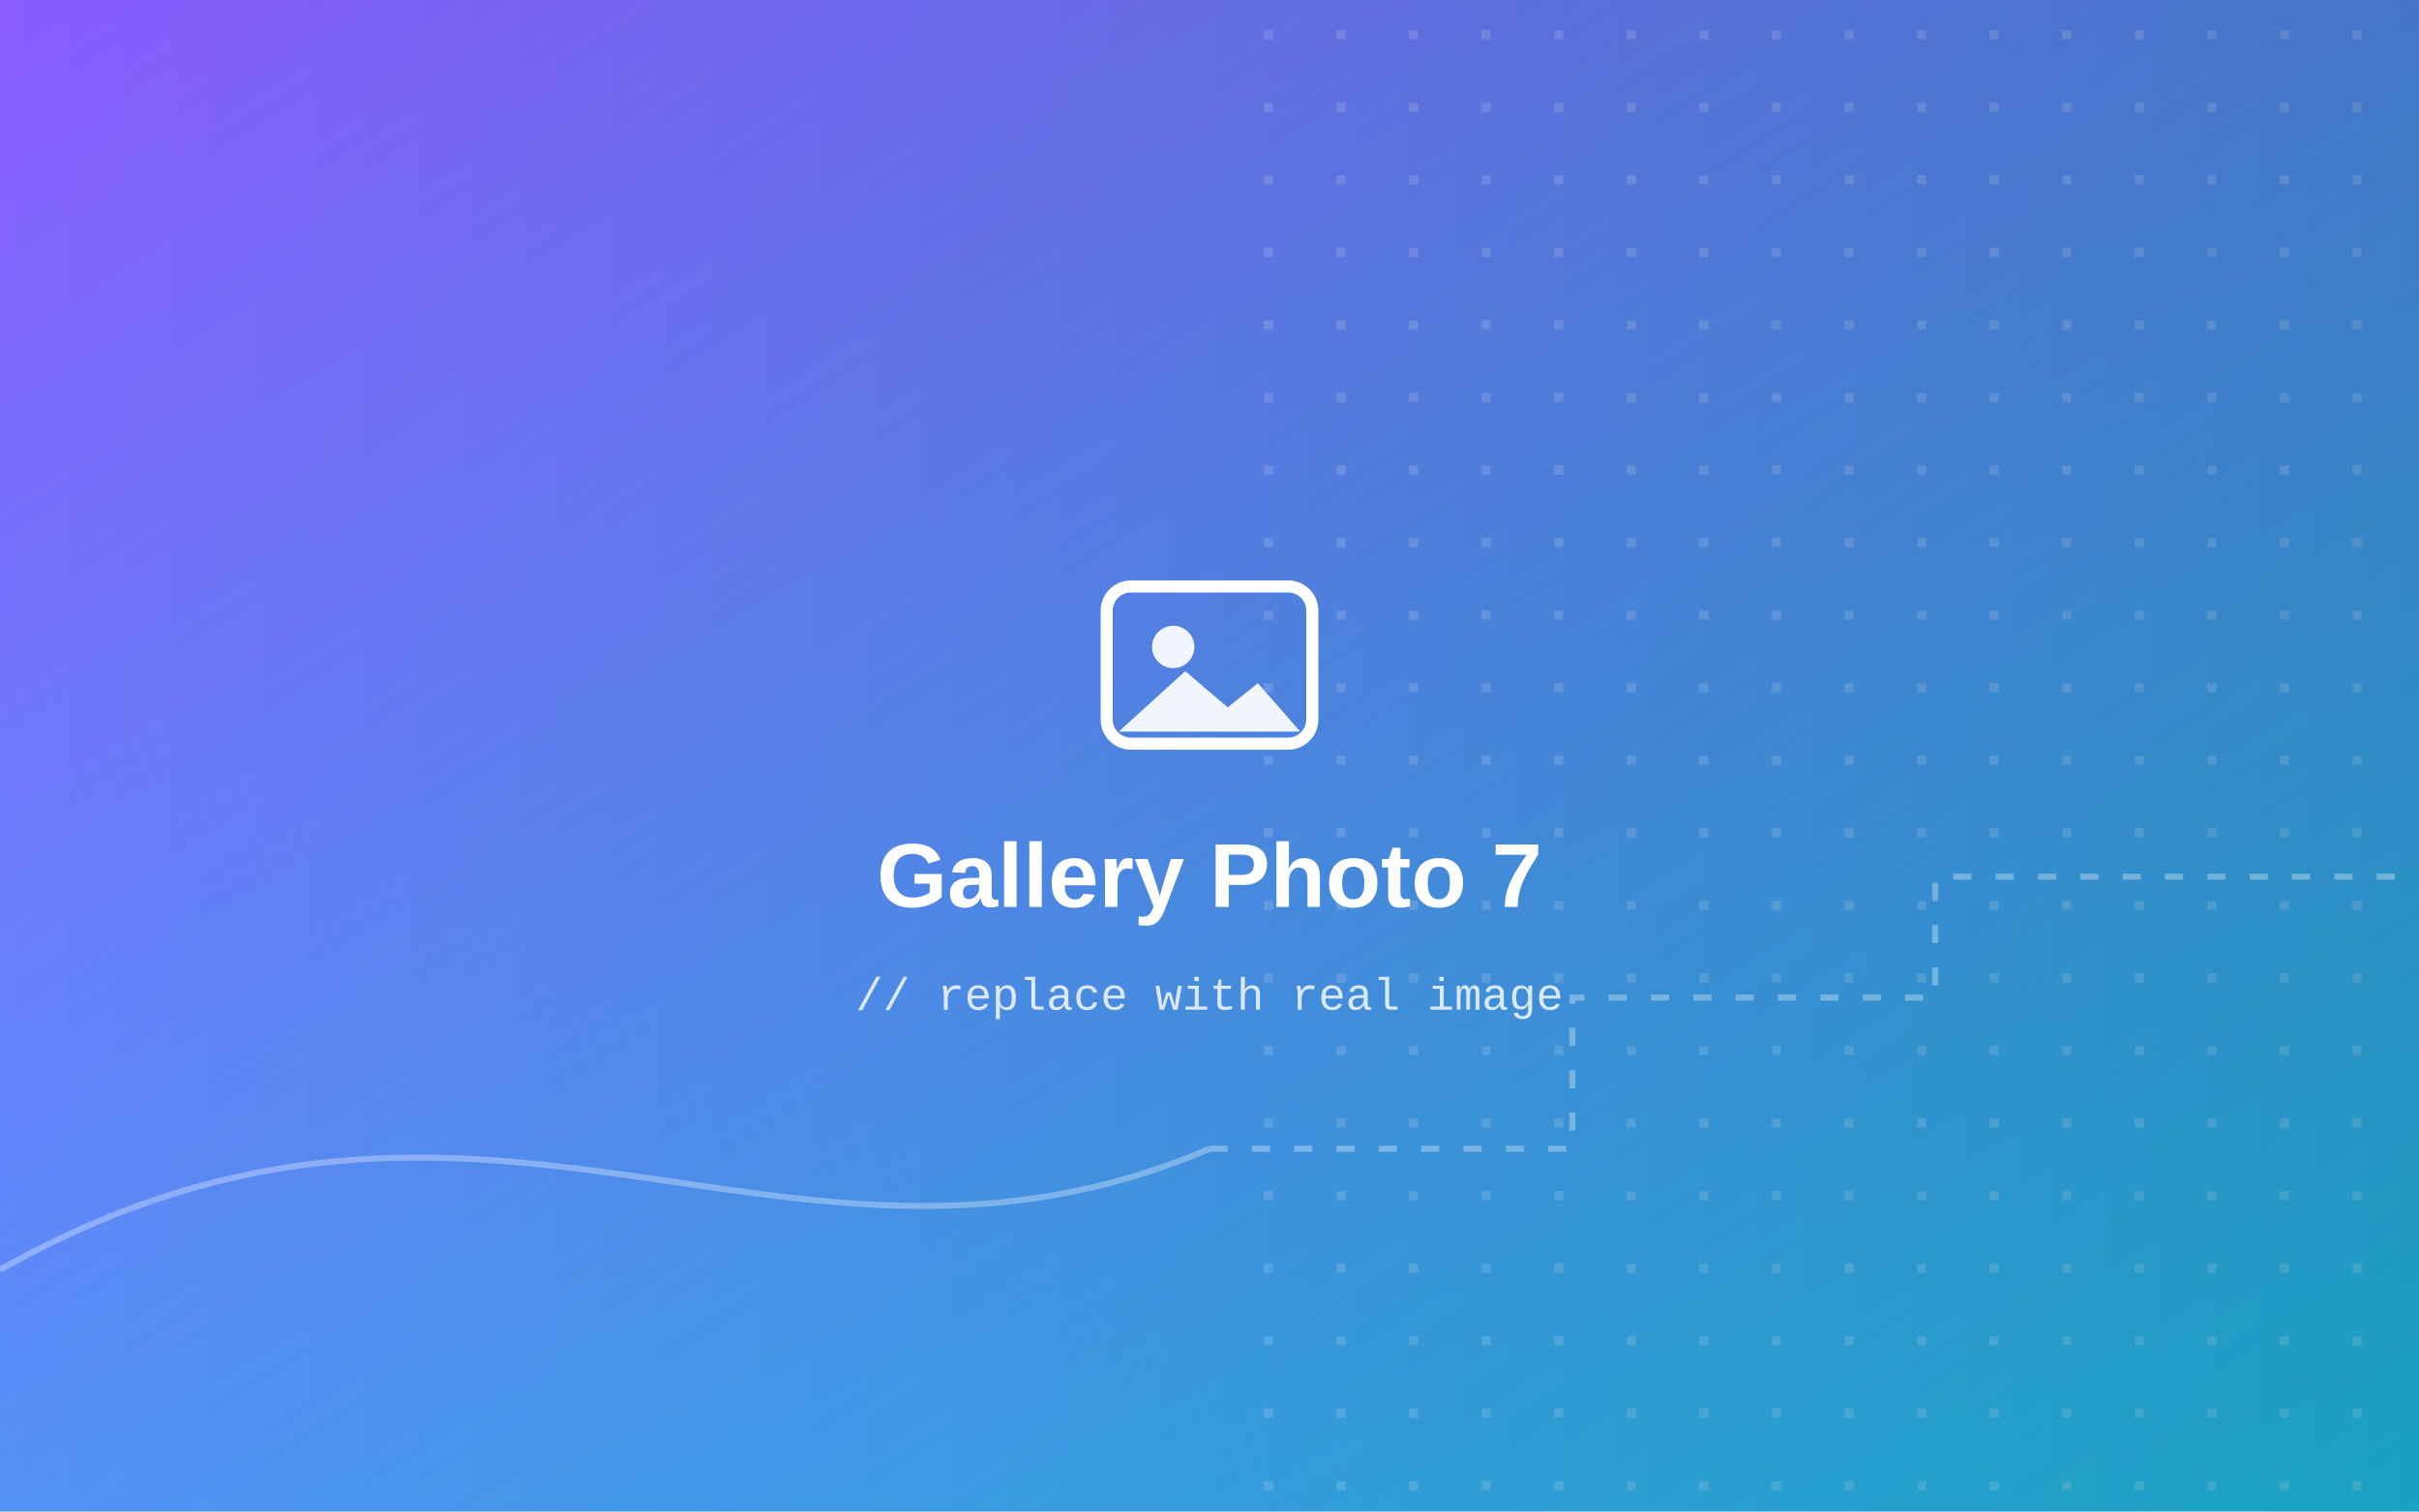
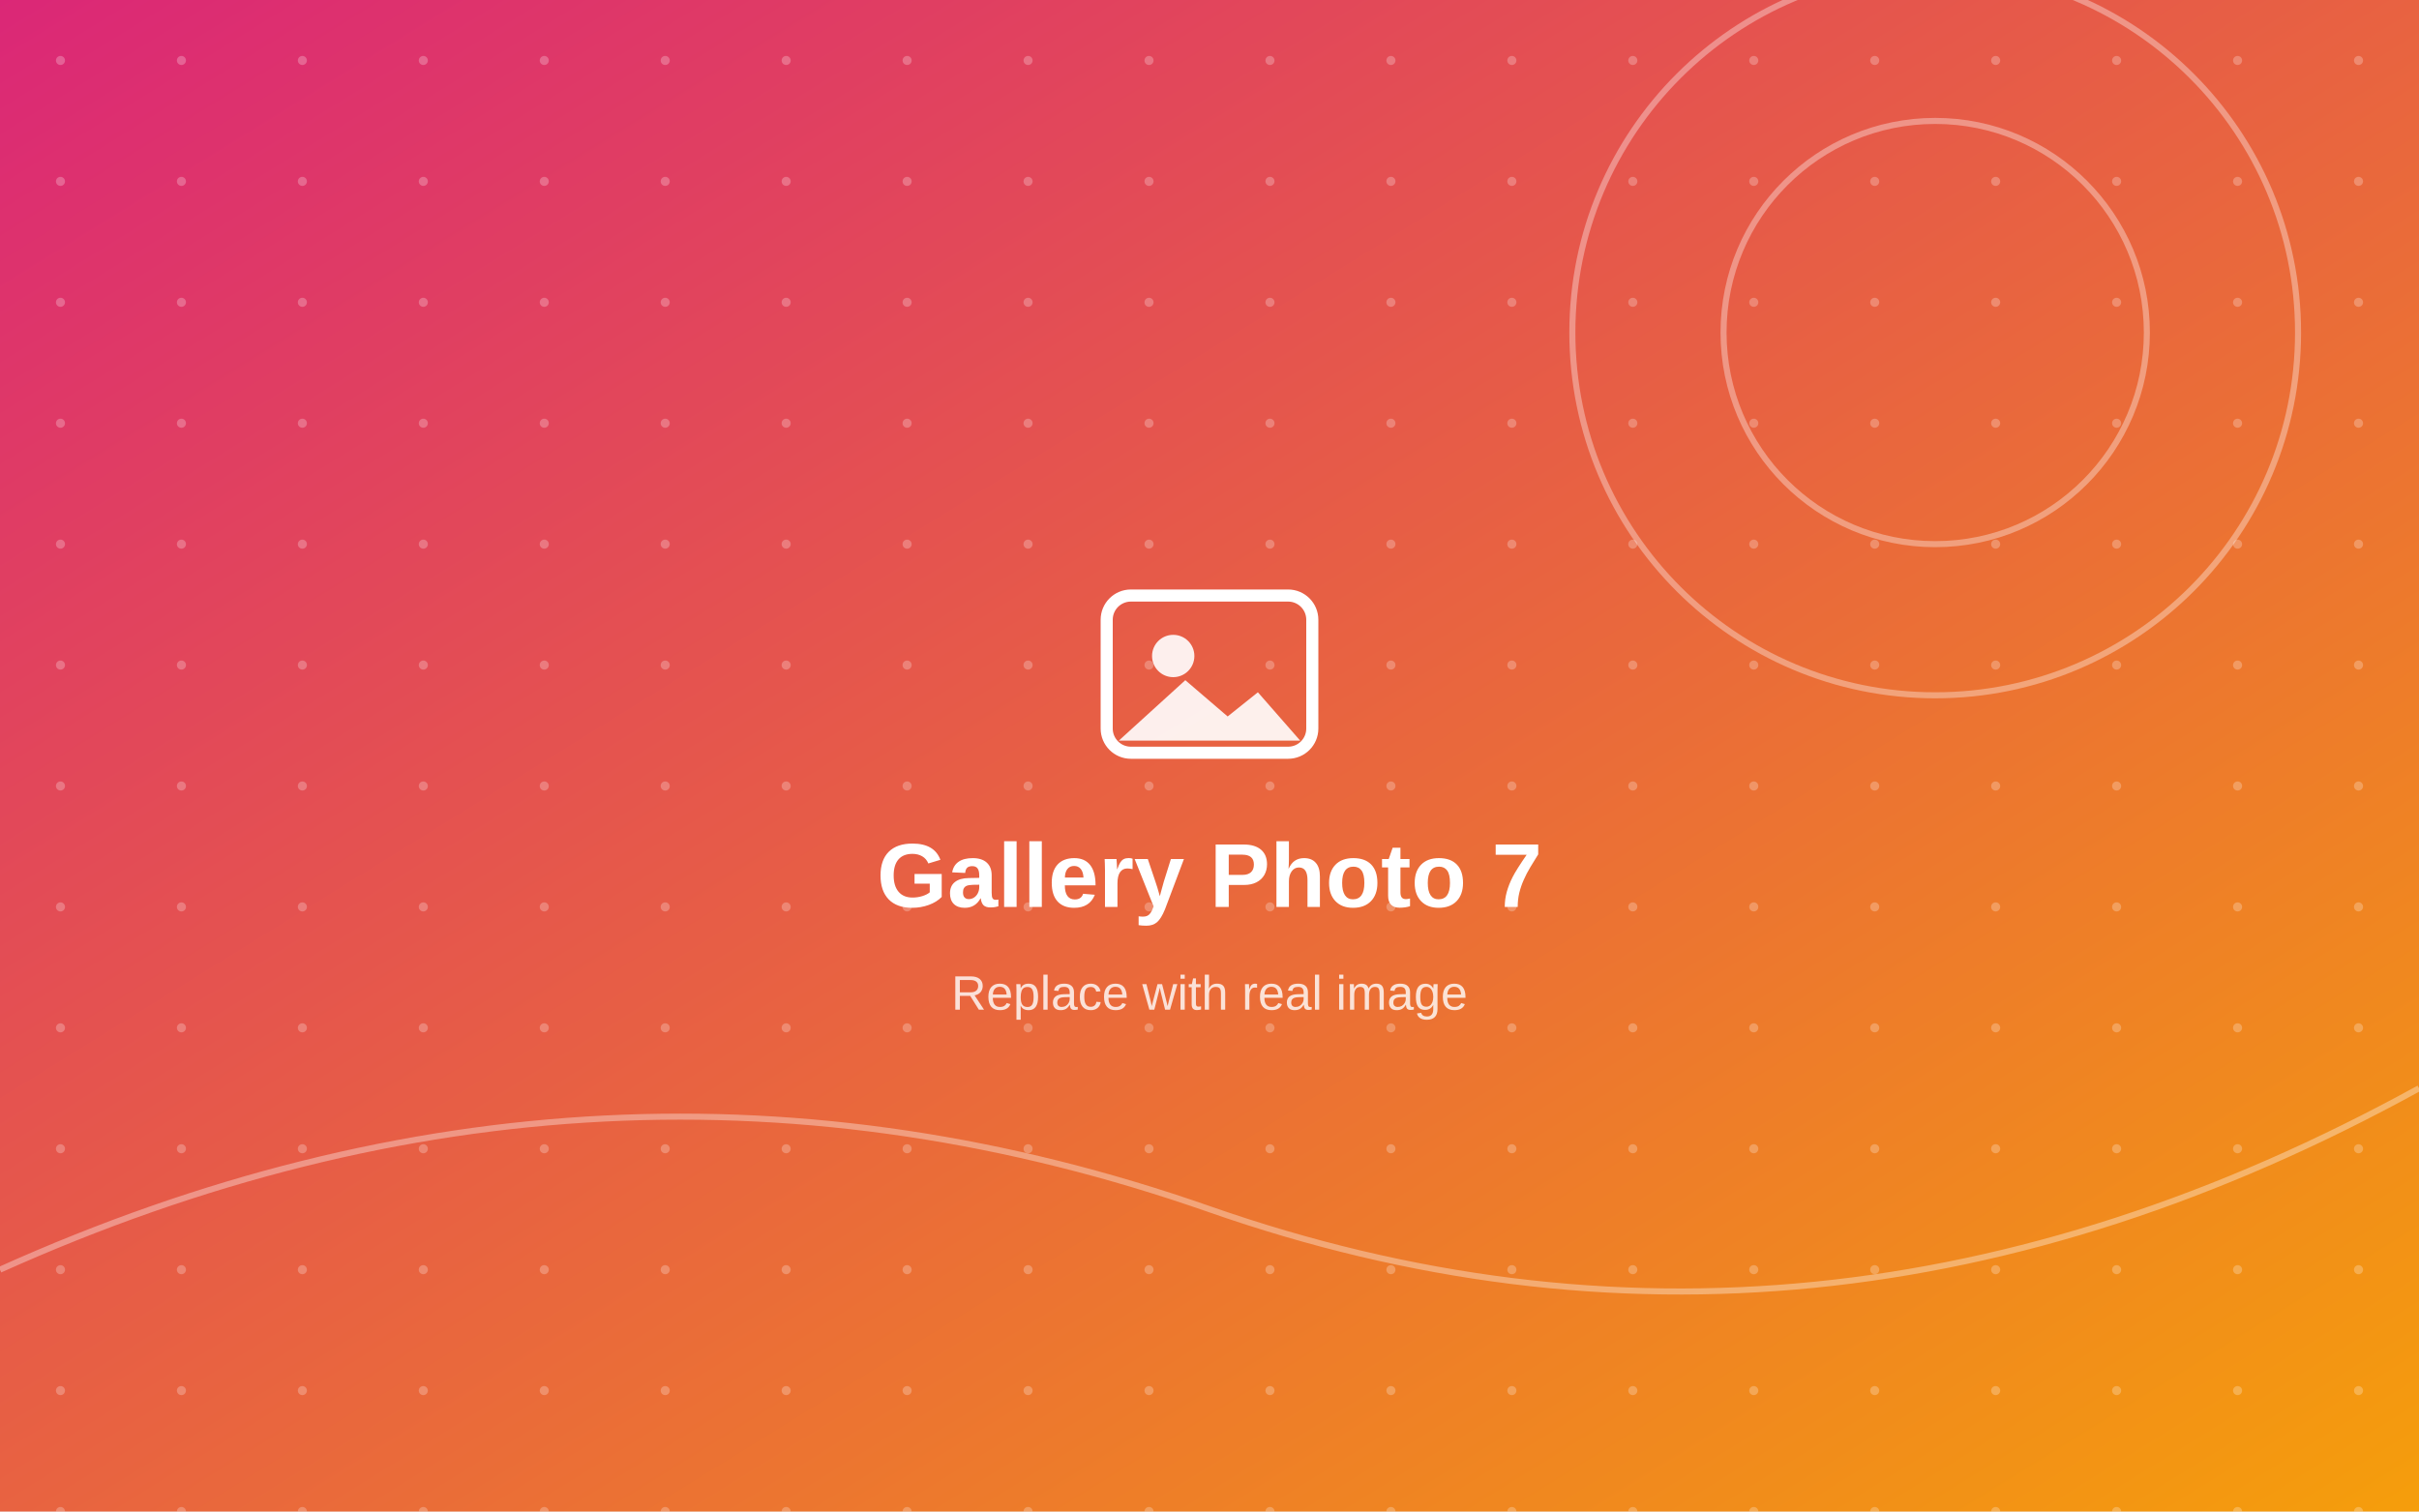
<svg xmlns="http://www.w3.org/2000/svg" viewBox="0 0 800 500" preserveAspectRatio="xMidYMid slice">
  <defs>
    <linearGradient id="g" x1="0" y1="0" x2="1" y2="1">
-       <stop offset="0" stop-color="#8a5cff" />
-       <stop offset="1" stop-color="#1fc8ef" />
+       <stop offset="0" stop-color="#db2777" />
+       <stop offset="1" stop-color="#f59e0b" />
    </linearGradient>
-     <pattern id="p" width="24" height="24" patternUnits="userSpaceOnUse">
-       <rect x="10" y="10" width="3" height="3" fill="#fff" opacity=".18" />
+     <pattern id="p" width="40" height="40" patternUnits="userSpaceOnUse">
+       <circle cx="20" cy="20" r="1.5" fill="#fff" opacity=".25" />
    </pattern>
-     <linearGradient id="f" x1="0" y1="0" x2="1" y2="0">
-       <stop offset="0" stop-color="#000" stop-opacity="0" />
-       <stop offset="1" stop-color="#000" stop-opacity=".55" />
-     </linearGradient>
  </defs>
  <rect width="800" height="500" fill="url(#g)" />
-   <rect x="400" width="400" height="500" fill="url(#p)" />
-   <rect width="800" height="500" fill="url(#f)" opacity=".35" />
-   <g fill="none" stroke="#fff" stroke-opacity=".32" stroke-width="2">
-     <path d="M0 420 C 160 330, 260 440, 400 380" />
-     <path d="M400 380 H 520 V 330 H 640 V 290 H 800" stroke-dasharray="6 8" />
+   <rect width="800" height="500" fill="url(#p)" />
+   <g fill="none" stroke="#fff" stroke-opacity=".35" stroke-width="2">
+     <circle cx="640" cy="110" r="70" />
+     <circle cx="640" cy="110" r="120" />
+     <path d="M0 420 Q200 330 400 400 T800 360" />
  </g>
-   <g transform="translate(400 222)" fill="#fff" fill-opacity=".92">
+   <g transform="translate(400 225)" fill="#fff" fill-opacity=".9">
    <rect x="-34" y="-28" width="68" height="52" rx="8" fill="none" stroke="#fff" stroke-width="4" />
    <circle cx="-12" cy="-8" r="7" />
    <path d="M-30 20 L-8 0 L6 12 L16 4 L30 20 Z" />
  </g>
  <text x="400" y="300" text-anchor="middle" font-family="Arial, sans-serif" font-size="30" font-weight="700" fill="#fff">Gallery Photo 7</text>
-   <text x="400" y="334" text-anchor="middle" font-family="Courier New, monospace" font-size="15" fill="#fff" fill-opacity=".8">// replace with real image</text>
+   <text x="400" y="334" text-anchor="middle" font-family="Arial, sans-serif" font-size="16" fill="#fff" fill-opacity=".8">Replace with real image</text>
</svg>
